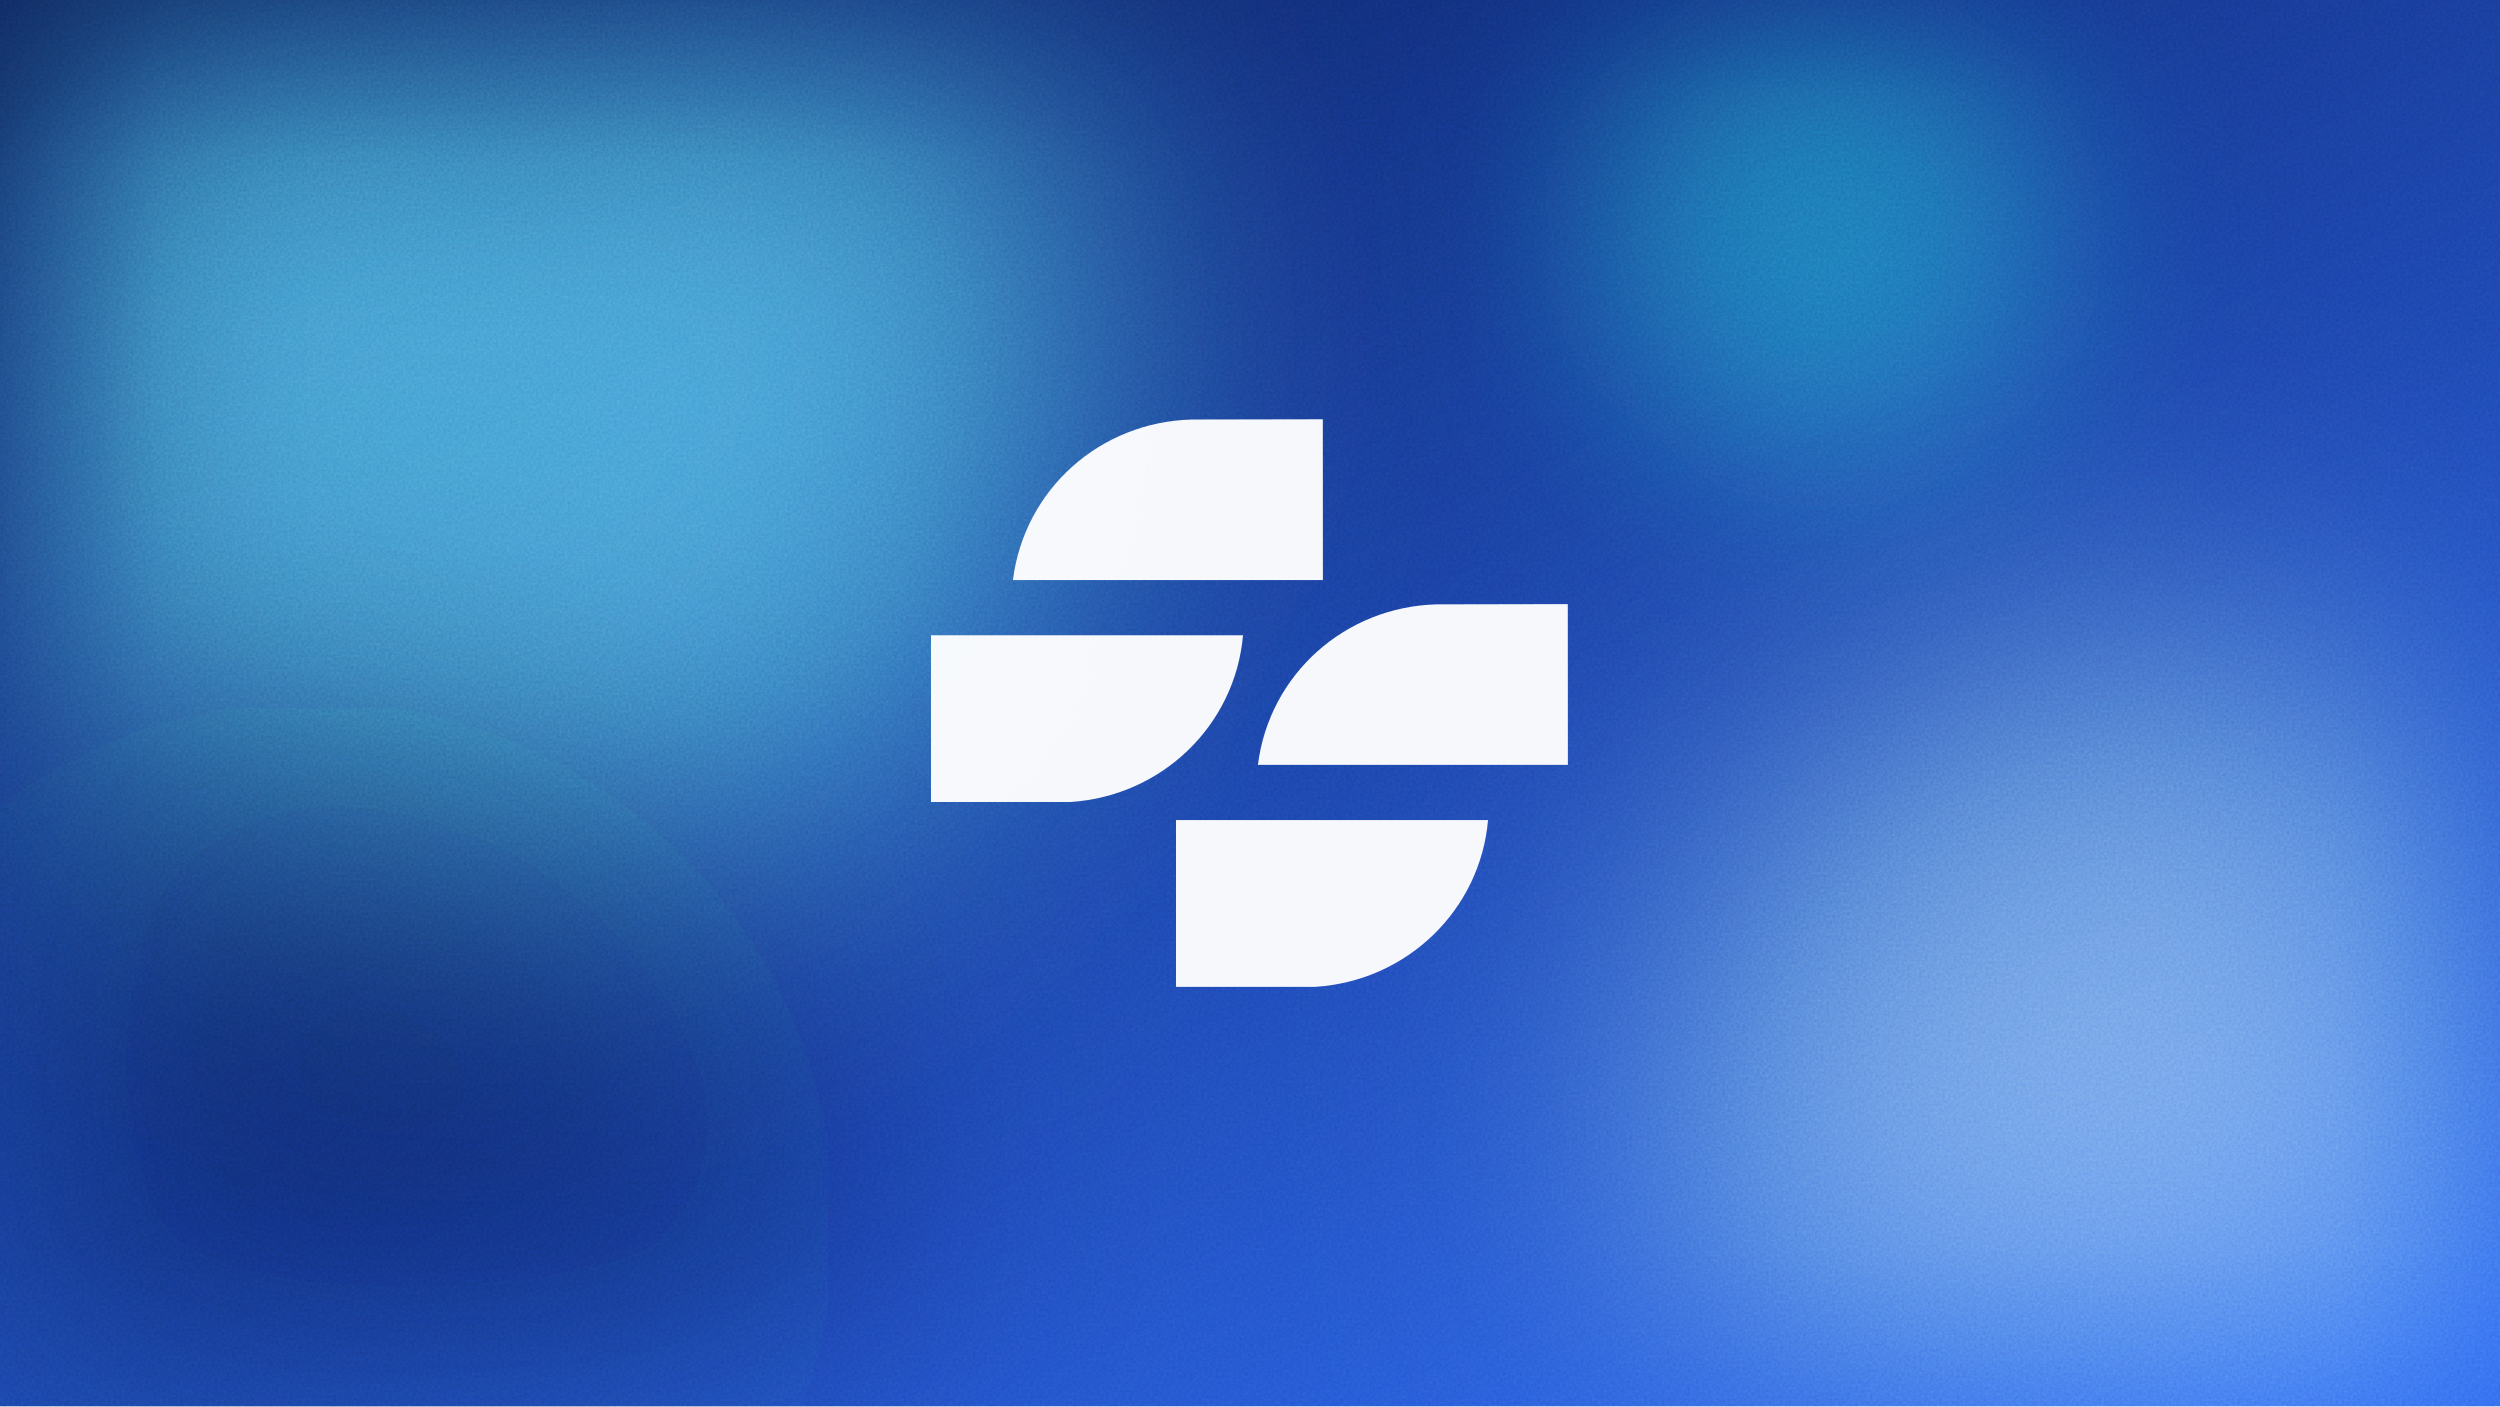
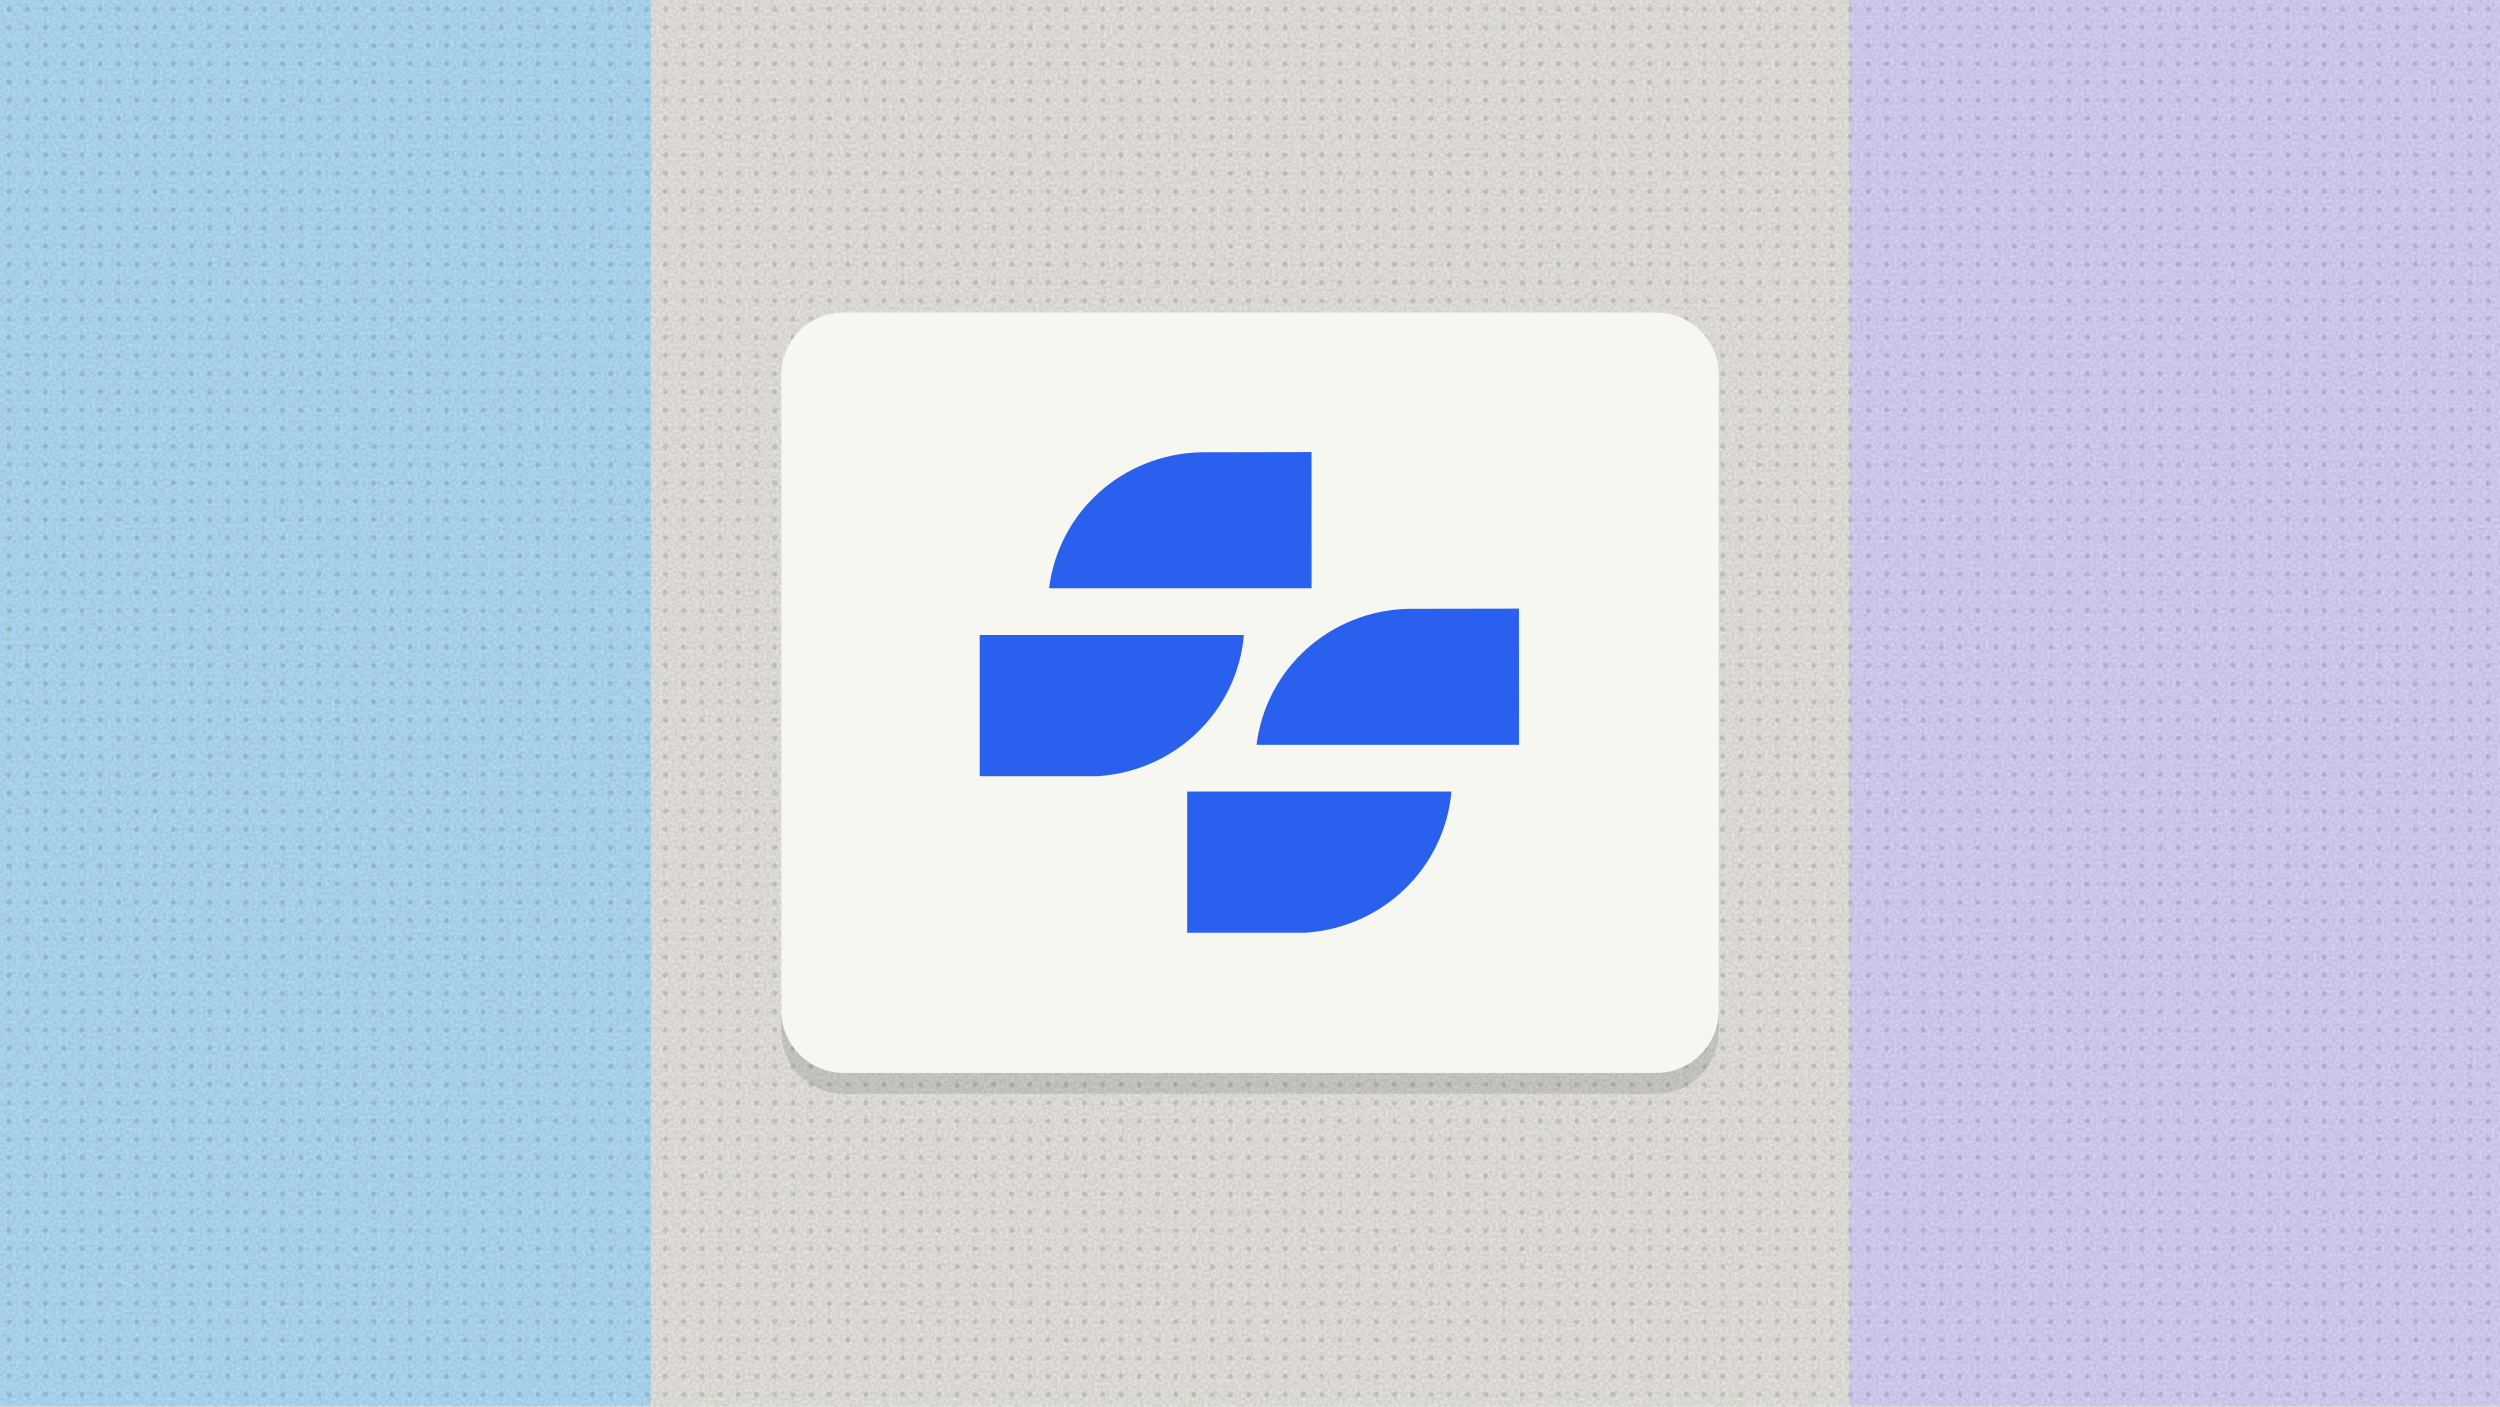
<svg xmlns="http://www.w3.org/2000/svg" width="960" height="540" viewBox="0 0 960 540">
  <defs>
-     <linearGradient id="bg" x1="10%" y1="0%" x2="90%" y2="100%">
-       <stop offset="0%" stop-color="#0A1D52" />
-       <stop offset="100%" stop-color="#2A60EE" />
-     </linearGradient>
-     <filter id="blurXL" x="-100%" y="-100%" width="300%" height="300%">
-       <feGaussianBlur stdDeviation="65" />
-     </filter>
-     <filter id="blurL" x="-100%" y="-100%" width="300%" height="300%">
-       <feGaussianBlur stdDeviation="38" />
-     </filter>
-     <filter id="grain">
-       <feTurbulence type="fractalNoise" baseFrequency="0.9" numOctaves="4" stitchTiles="stitch" result="noise" />
-       <feColorMatrix in="noise" type="matrix" values="0 0 0 0 1  0 0 0 0 1  0 0 0 0 1  0 0 0 0.6 0" />
+     <pattern id="halftone" width="7" height="7" patternUnits="userSpaceOnUse">
+       <circle cx="3.5" cy="3.5" r="1" fill="#292929" fill-opacity="0.16" />
+     </pattern>
+     <filter id="grain" x="0" y="0" width="100%" height="100%">
+       <feTurbulence type="fractalNoise" baseFrequency="0.85" numOctaves="3" seed="7" stitchTiles="stitch" />
+       <feColorMatrix values="0 0 0 0 0.16  0 0 0 0 0.16  0 0 0 0 0.16  0 0 0 0.3 0" />
    </filter>
  </defs>
-   <rect width="960" height="540" fill="url(#bg)" />
-   <circle cx="180" cy="120" r="230" fill="#4FC3F7" opacity="0.7" filter="url(#blurXL)" style="mix-blend-mode:screen" />
-   <circle cx="820" cy="430" r="175" fill="#B3E5FC" opacity="0.5" filter="url(#blurXL)" style="mix-blend-mode:screen" />
-   <circle cx="700" cy="90" r="90" fill="#18FFFF" opacity="0.32" filter="url(#blurL)" style="mix-blend-mode:screen" />
-   <circle cx="120" cy="470" r="200" fill="#050F30" opacity="0.45" filter="url(#blurXL)" />
-   <rect width="960" height="540" filter="url(#grain)" style="mix-blend-mode:overlay" opacity="0.4" />
-   <g transform="translate(357.5, 161) scale(1.417)" fill="#FFFFFF" fill-opacity="0.96">
-     <path d="M150.958 108.619C148.828 133.019 129.006 152.237 104.116 153.809H66.399V108.619H150.958ZM84.559 58.529C82.428 82.93 62.607 102.148 37.717 103.72H0V58.529H84.559ZM172.594 93.66H88.594C91.692 69.032 112.254 50.817 137.041 50.156L172.571 50.088L172.594 93.66ZM106.205 43.572H22.205C25.303 18.944 45.853 0.729 70.652 0.068L106.182 0L106.205 43.572Z" />
-   </g>
+   <rect width="960" height="540" fill="#ECEAE2" />
+   <rect width="250" height="540" fill="#B0E0FF" />
+   <rect x="710" width="250" height="540" fill="#DAD6FF" />
+   <rect width="960" height="540" fill="url(#halftone)" />
+   <rect width="960" height="540" filter="url(#grain)" />
+   <rect x="300" y="128" width="360" height="292" rx="24" fill="#292929" opacity="0.14" />
+   <rect x="300" y="120" width="360" height="292" rx="24" fill="#F7F7F2" />
+   <path d="M150.958 108.619C148.828 133.019 129.006 152.237 104.116 153.809H66.399V108.619H150.958ZM84.559 58.529C82.428 82.93 62.607 102.148 37.717 103.72H0V58.529H84.559ZM172.594 93.66H88.594C91.692 69.032 112.254 50.817 137.041 50.156L172.571 50.088L172.594 93.66ZM106.205 43.572H22.205C25.303 18.944 45.853 0.729 70.652 0.068L106.182 0L106.205 43.572Z" fill="#2A60EE" transform="translate(376.2, 173.6) scale(1.2)" />
</svg>
